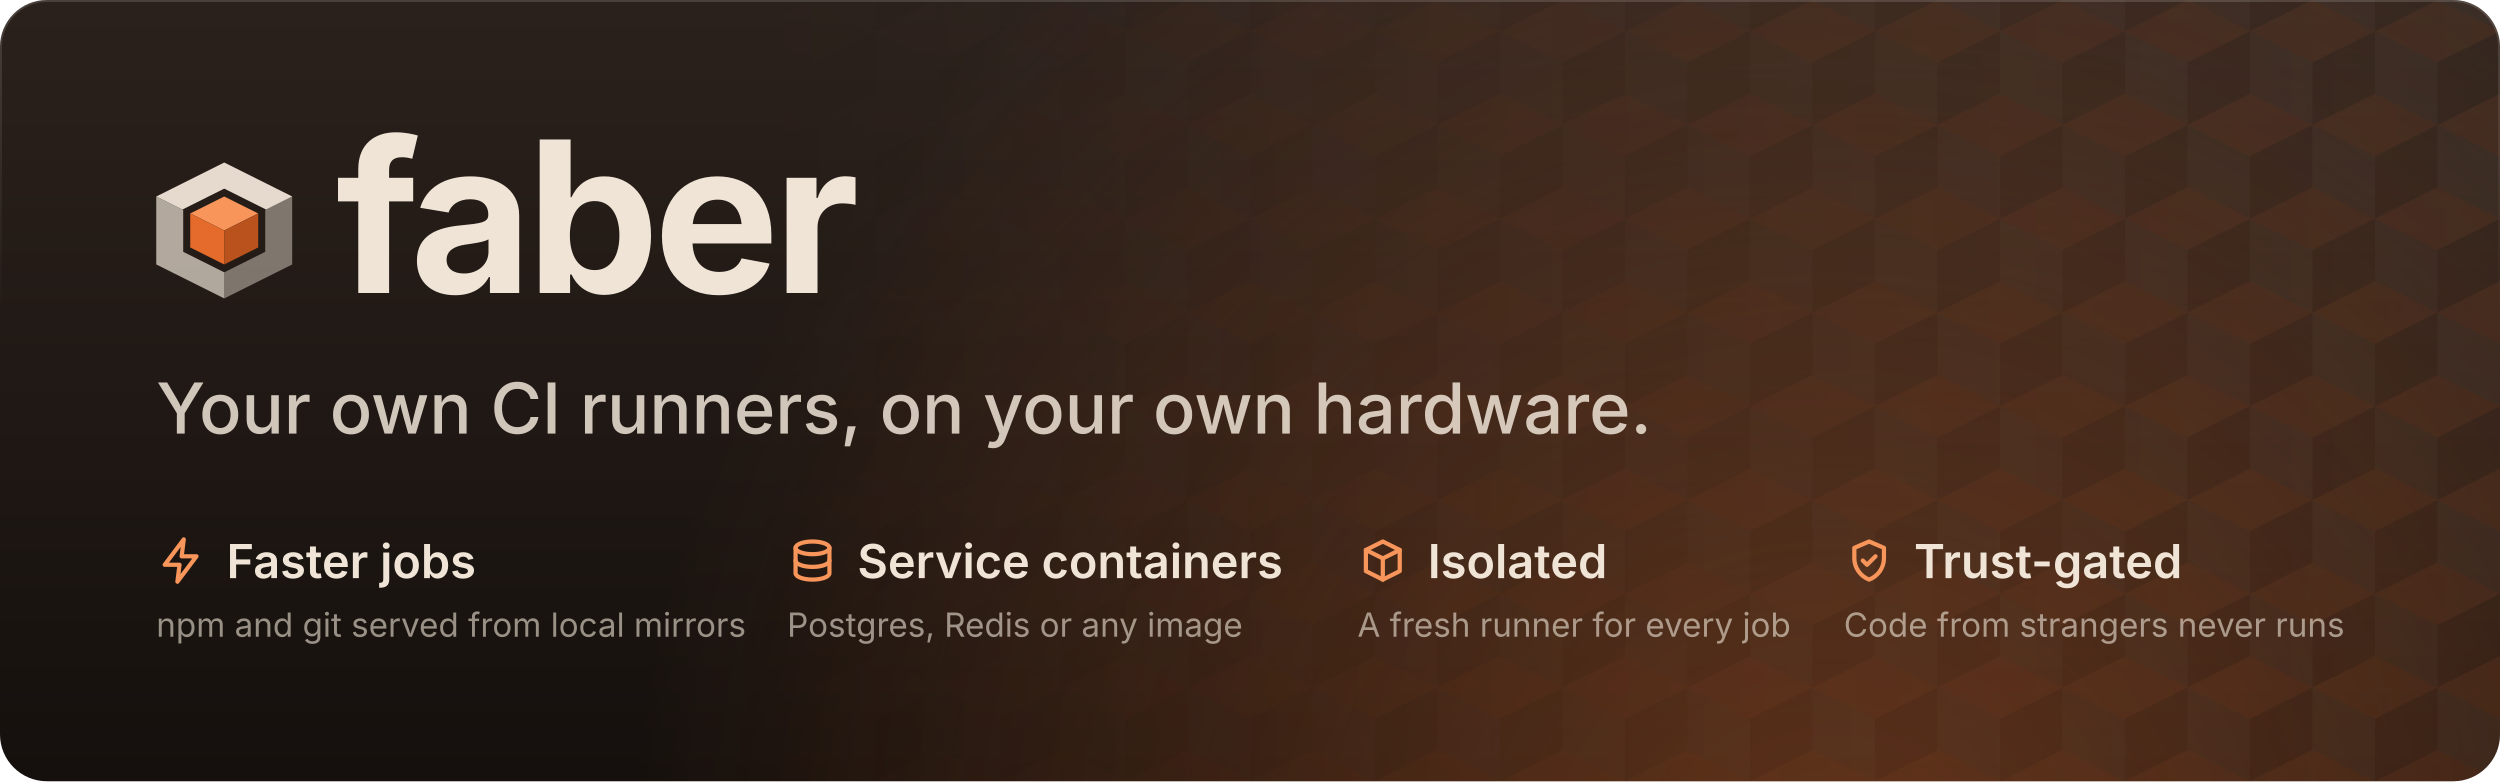
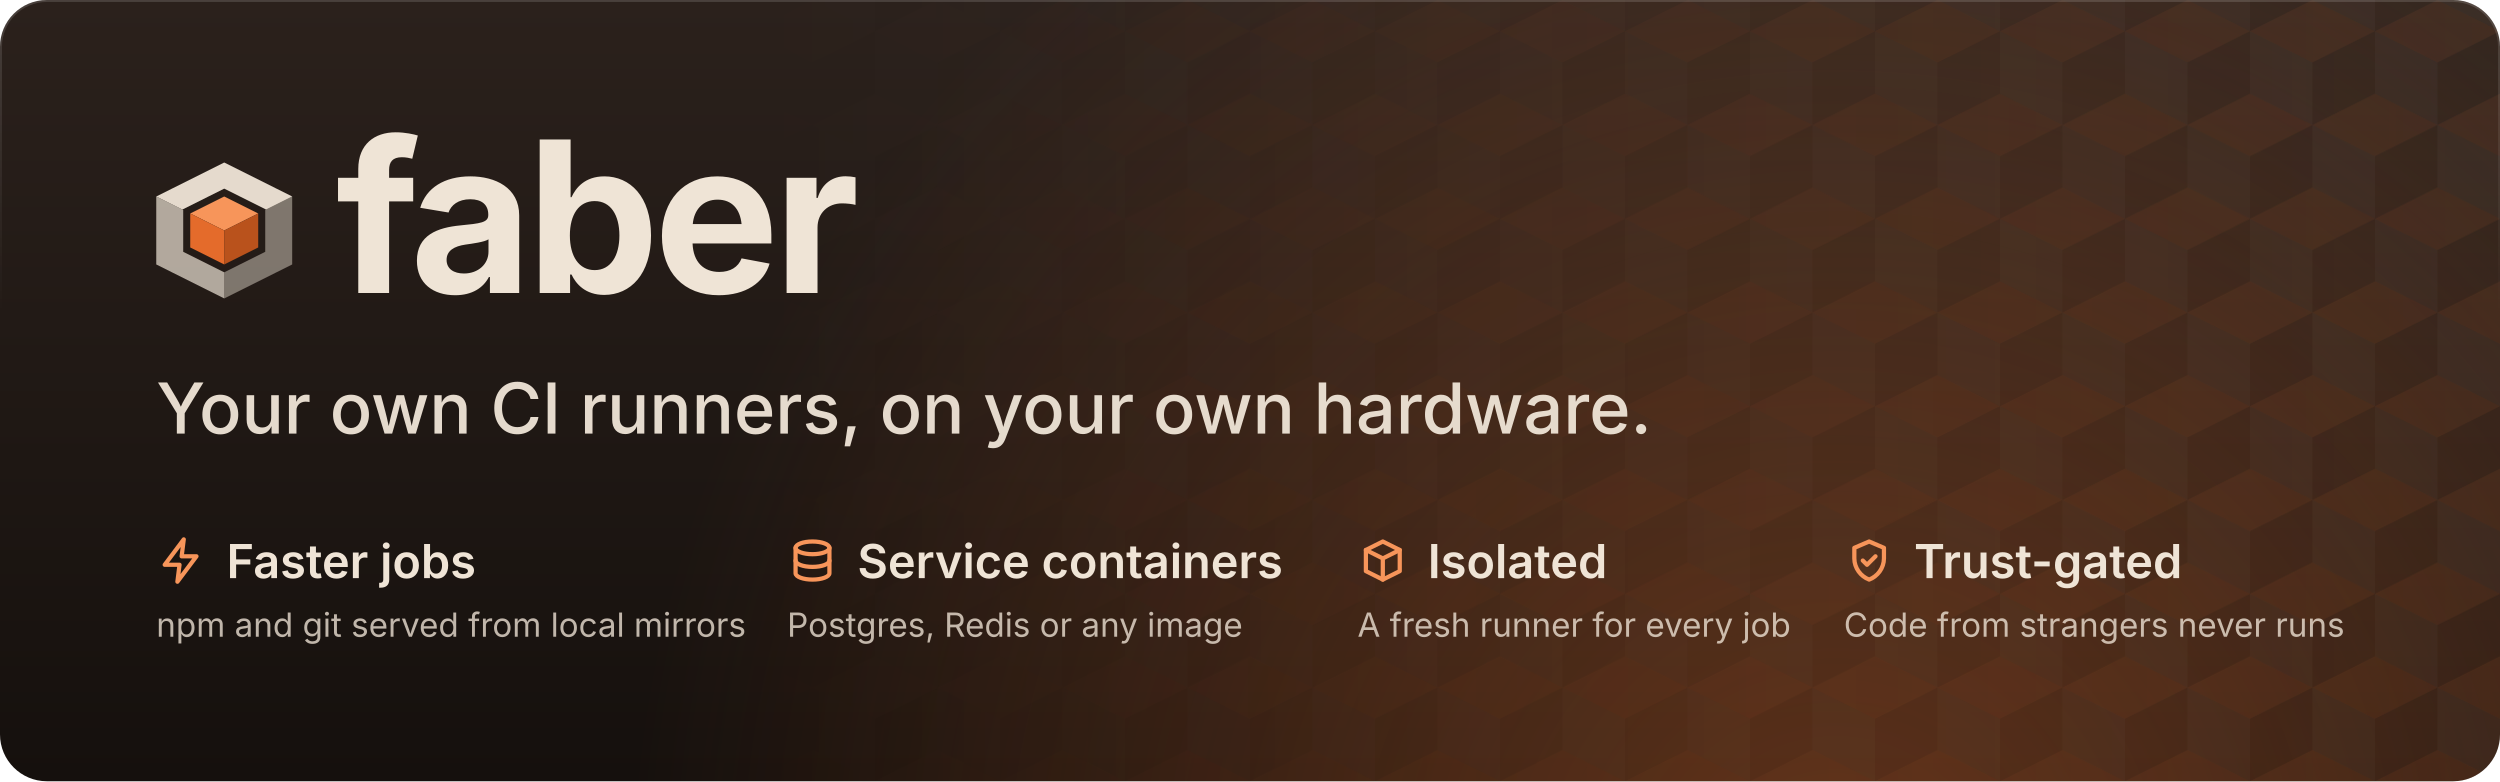
<svg xmlns="http://www.w3.org/2000/svg" viewBox="0 0 1280 400" width="1280" height="400" role="img" aria-label="faber: your own CI runners, on your own hardware. Faster jobs, service containers, isolated, trust-gated.">
  <defs>
    <linearGradient id="bg" x1="0" y1="0" x2="0" y2="1">
      <stop offset="0" stop-color="#2B211C" />
      <stop offset="1" stop-color="#15100D" />
    </linearGradient>
    <linearGradient id="rim" x1="0" y1="0" x2="0" y2="1">
      <stop offset="0" stop-color="#fff" stop-opacity="0.14" />
      <stop offset="0.4" stop-color="#fff" stop-opacity="0" />
    </linearGradient>
    <radialGradient id="glow" cx="940" cy="460" r="620" gradientUnits="userSpaceOnUse">
      <stop offset="0" stop-color="#E46B2B" stop-opacity="0.34" />
      <stop offset="1" stop-color="#E46B2B" stop-opacity="0" />
    </radialGradient>
    <pattern id="tex" width="48" height="72" patternUnits="userSpaceOnUse" patternTransform="scale(1.3333)">
      <polygon points="24,0 48,12 24,24 0,12" fill="#F7955A" fill-opacity="0.09" />
      <polygon points="0,12 24,24 24,48 0,36" fill="#EFE4D6" fill-opacity="0.053" />
      <polygon points="48,12 24,24 24,48 48,36" fill="#EFE4D6" fill-opacity="0.022" />
      <polygon points="48,36 72,48 48,60 24,48" fill="#F7955A" fill-opacity="0.09" />
      <polygon points="24,48 48,60 48,84 24,72" fill="#EFE4D6" fill-opacity="0.053" />
      <polygon points="72,48 48,60 48,84 72,72" fill="#EFE4D6" fill-opacity="0.022" />
      <polygon points="0,36 24,48 0,60 -24,48" fill="#F7955A" fill-opacity="0.09" />
      <polygon points="-24,48 0,60 0,84 -24,72" fill="#EFE4D6" fill-opacity="0.053" />
      <polygon points="24,48 0,60 0,84 24,72" fill="#EFE4D6" fill-opacity="0.022" />
      <polygon points="48,-36 72,-24 48,-12 24,-24" fill="#F7955A" fill-opacity="0.09" />
      <polygon points="24,-24 48,-12 48,12 24,0" fill="#EFE4D6" fill-opacity="0.053" />
      <polygon points="72,-24 48,-12 48,12 72,0" fill="#EFE4D6" fill-opacity="0.022" />
      <polygon points="0,-36 24,-24 0,-12 -24,-24" fill="#F7955A" fill-opacity="0.09" />
      <polygon points="-24,-24 0,-12 0,12 -24,0" fill="#EFE4D6" fill-opacity="0.053" />
      <polygon points="24,-24 0,-12 0,12 24,0" fill="#EFE4D6" fill-opacity="0.022" />
    </pattern>
    <linearGradient id="fade" x1="0" y1="0" x2="1" y2="0">
      <stop offset="0.3" stop-color="#fff" stop-opacity="0" />
      <stop offset="1" stop-color="#fff" />
    </linearGradient>
    <mask id="vig">
      <rect width="1280" height="400" fill="url(#fade)" />
    </mask>
    <g id="mark">
      <polygon points="50,21 79,35.5 67.854,41.073 50,32.146 32.146,41.073 21,35.5" fill="#EFE4D6" fill-opacity="0.95" />
      <polygon points="21,64.5 50,79 50,67.854 32.5,59.104 32.5,41.25 21,35.5" fill="#EFE4D6" fill-opacity="0.7" />
      <polygon points="79,64.5 50,79 50,67.854 67.5,59.104 67.5,41.25 79,35.5" fill="#EFE4D6" fill-opacity="0.45" />
      <polygon points="50,35.5 64.5,42.75 50,50 35.5,42.75" fill="#F7955A" />
      <polygon points="35.5,57.25 50,64.5 50,50 35.5,42.75" fill="#E46B2B" />
      <polygon points="64.5,57.25 50,64.5 50,50 64.5,42.75" fill="#B9521C" />
    </g>
    <g id="i-bolt" fill="none" stroke="#F7955A" stroke-width="2" stroke-linecap="round" stroke-linejoin="round">
      <path d="M13 2L4 14h7l-1 8 9-12h-7z" />
    </g>
    <g id="i-cache" fill="none" stroke="#F7955A" stroke-width="2" stroke-linecap="round" stroke-linejoin="round">
      <ellipse cx="12" cy="6" rx="8" ry="3" />
      <path d="M4 6v12c0 1.66 3.58 3 8 3s8-1.34 8-3V6" />
      <path d="M4 12c0 1.66 3.58 3 8 3s8-1.34 8-3" />
    </g>
    <g id="i-cube" fill="none" stroke="#F7955A" stroke-width="2" stroke-linecap="round" stroke-linejoin="round">
      <path d="M12 3l8 4v10l-8 4-8-4V7z" />
      <path d="M4 7l8 4 8-4M12 11v10" />
    </g>
    <g id="i-shield" fill="none" stroke="#F7955A" stroke-width="2" stroke-linecap="round" stroke-linejoin="round">
      <path d="M12 3l7 3v5c0 4.5-3 8.5-7 10-4-1.5-7-5.5-7-10V6z" />
      <path d="M9 12l2 2 4-4" />
    </g>
  </defs>
  <rect width="1280" height="400" rx="24" fill="url(#bg)" />
  <rect width="1280" height="400" rx="24" fill="url(#glow)" />
  <rect width="1280" height="400" rx="24" fill="url(#tex)" mask="url(#vig)" />
  <use href="#mark" transform="translate(54.8 58.0) scale(1.2)" />
  <text x="172" y="150" font-family="Inter, -apple-system, BlinkMacSystemFont, 'Segoe UI', Helvetica, Arial, sans-serif" font-size="108" font-weight="700" letter-spacing="-3" fill="#EFE4D6">faber</text>
-   <text x="80" y="222" font-family="Inter, -apple-system, BlinkMacSystemFont, 'Segoe UI', Helvetica, Arial, sans-serif" font-size="36" font-weight="500" fill="#EFE4D6" fill-opacity="0.85">Your own CI runners, on your own hardware.</text>
+   <text x="80" y="222" font-family="Inter, -apple-system, BlinkMacSystemFont, 'Segoe UI', Helvetica, Arial, sans-serif" font-size="36" font-weight="500" fill="#EFE4D6" fill-opacity="0.95">Your own CI runners, on your own hardware.</text>
  <g font-family="Inter, -apple-system, BlinkMacSystemFont, 'Segoe UI', Helvetica, Arial, sans-serif" fill="#EFE4D6">
    <use href="#i-bolt" transform="translate(80.0 274.0) scale(1.0833)" />
    <text x="116.0" y="296" font-size="24" font-weight="600">Faster jobs</text>
-     <text x="80.0" y="326" font-size="17" fill-opacity="0.6">npm and git served from local mirrors</text>
+     <text x="80.0" y="326" font-size="17" fill-opacity="0.78">npm and git served from local mirrors</text>
    <use href="#i-cache" transform="translate(403.0 274.0) scale(1.0833)" />
    <text x="439.0" y="296" font-size="24" font-weight="600">Service containers</text>
-     <text x="403.0" y="326" font-size="17" fill-opacity="0.6">Postgres, Redis or any image</text>
+     <text x="403.0" y="326" font-size="17" fill-opacity="0.78">Postgres, Redis or any image</text>
    <use href="#i-cube" transform="translate(695.0 274.0) scale(1.0833)" />
    <text x="731.0" y="296" font-size="24" font-weight="600">Isolated</text>
-     <text x="695.0" y="326" font-size="17" fill-opacity="0.6">A fresh runner for every job</text>
+     <text x="695.0" y="326" font-size="17" fill-opacity="0.78">A fresh runner for every job</text>
    <use href="#i-shield" transform="translate(944.0 274.0) scale(1.0833)" />
    <text x="980.0" y="296" font-size="24" font-weight="600">Trust-gated</text>
-     <text x="944.0" y="326" font-size="17" fill-opacity="0.6">Code from strangers never runs</text>
+     <text x="944.0" y="326" font-size="17" fill-opacity="0.78">Code from strangers never runs</text>
  </g>
  <rect x="0.5" y="0.5" width="1279" height="399" rx="23.5" fill="none" stroke="url(#rim)" />
</svg>
